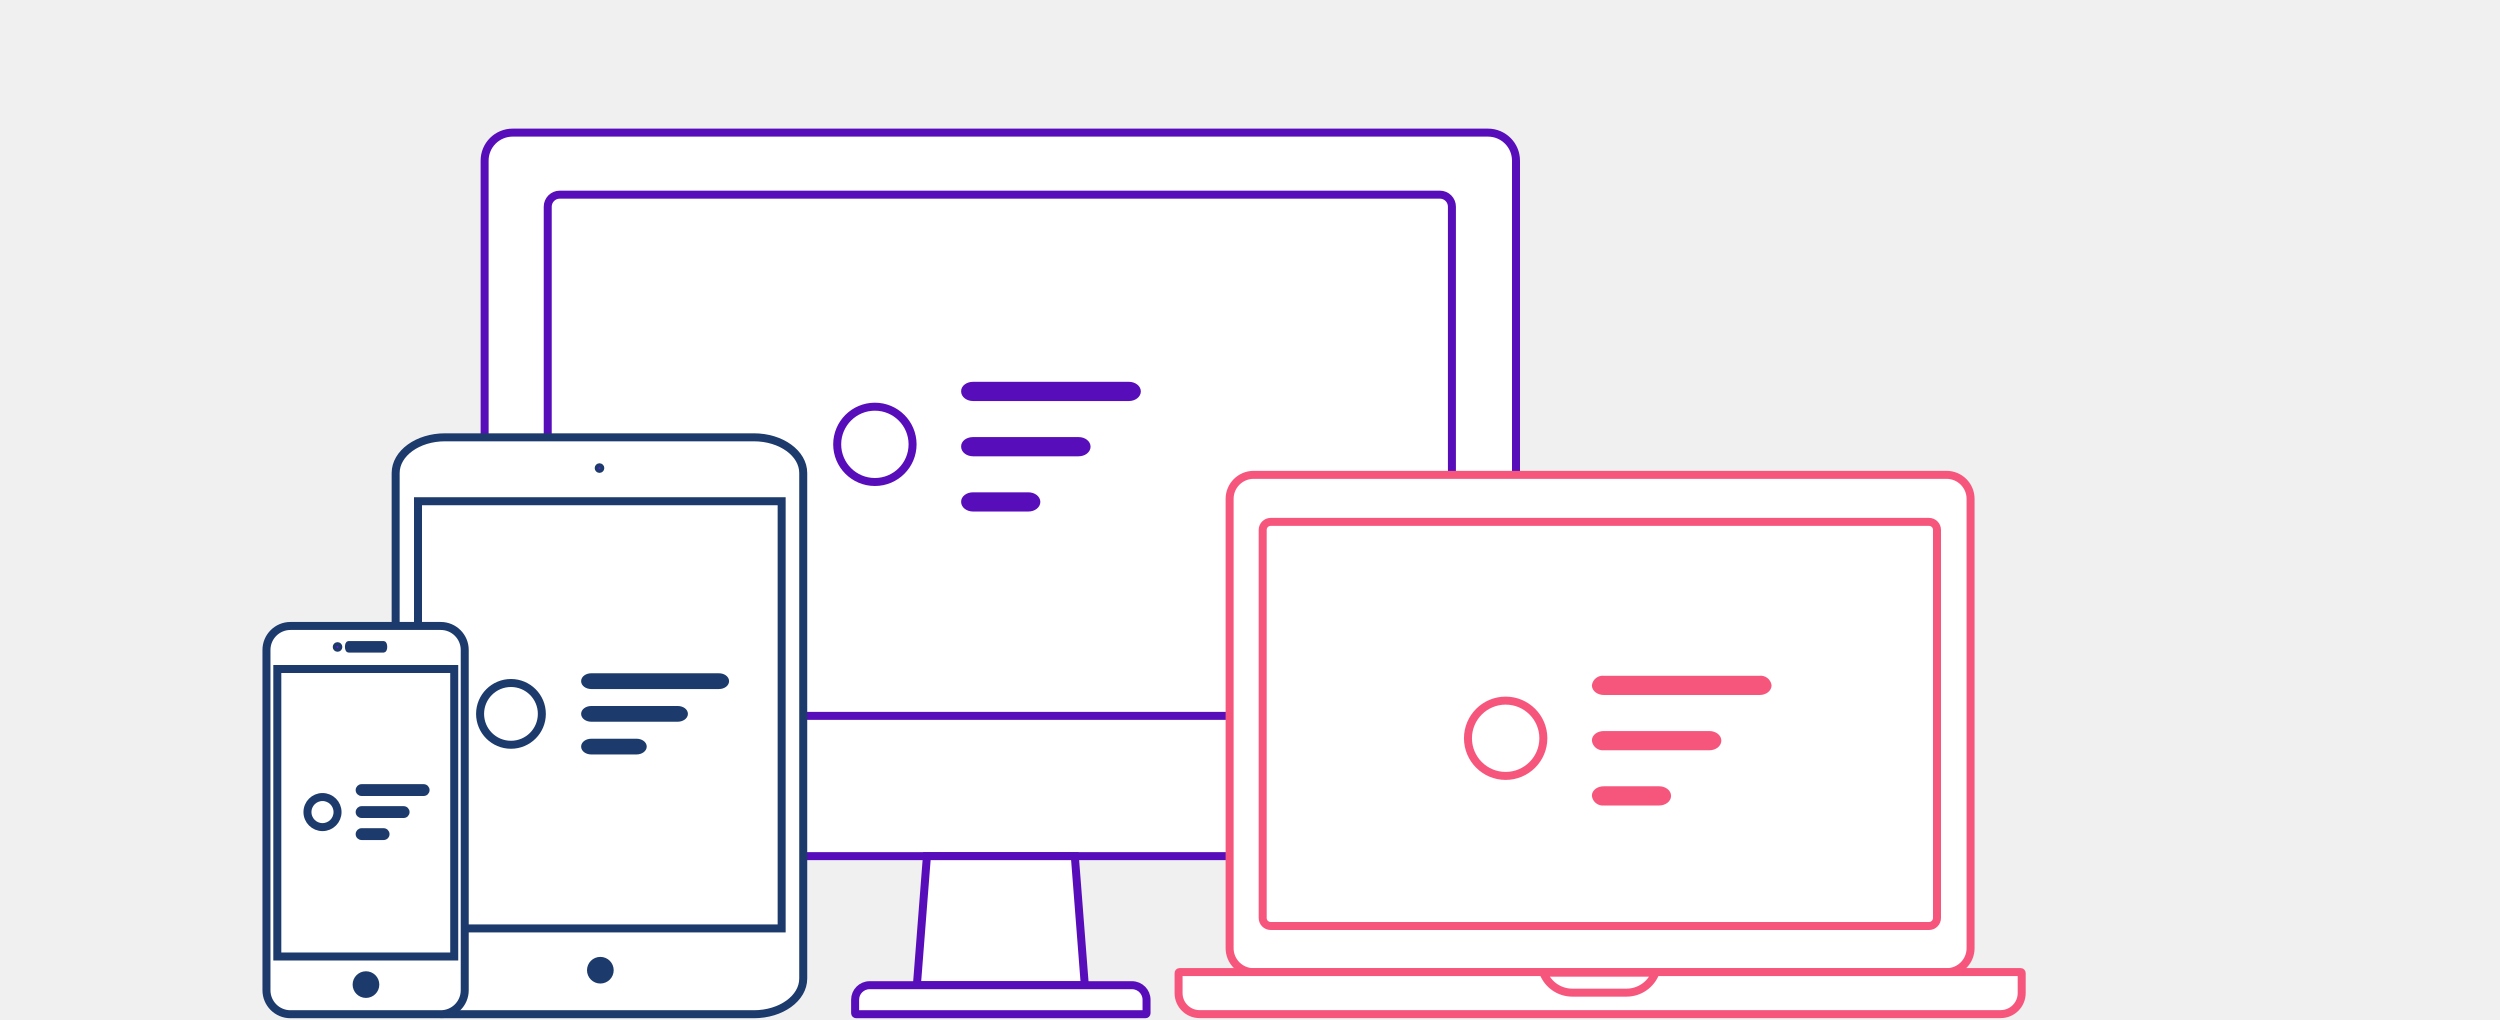
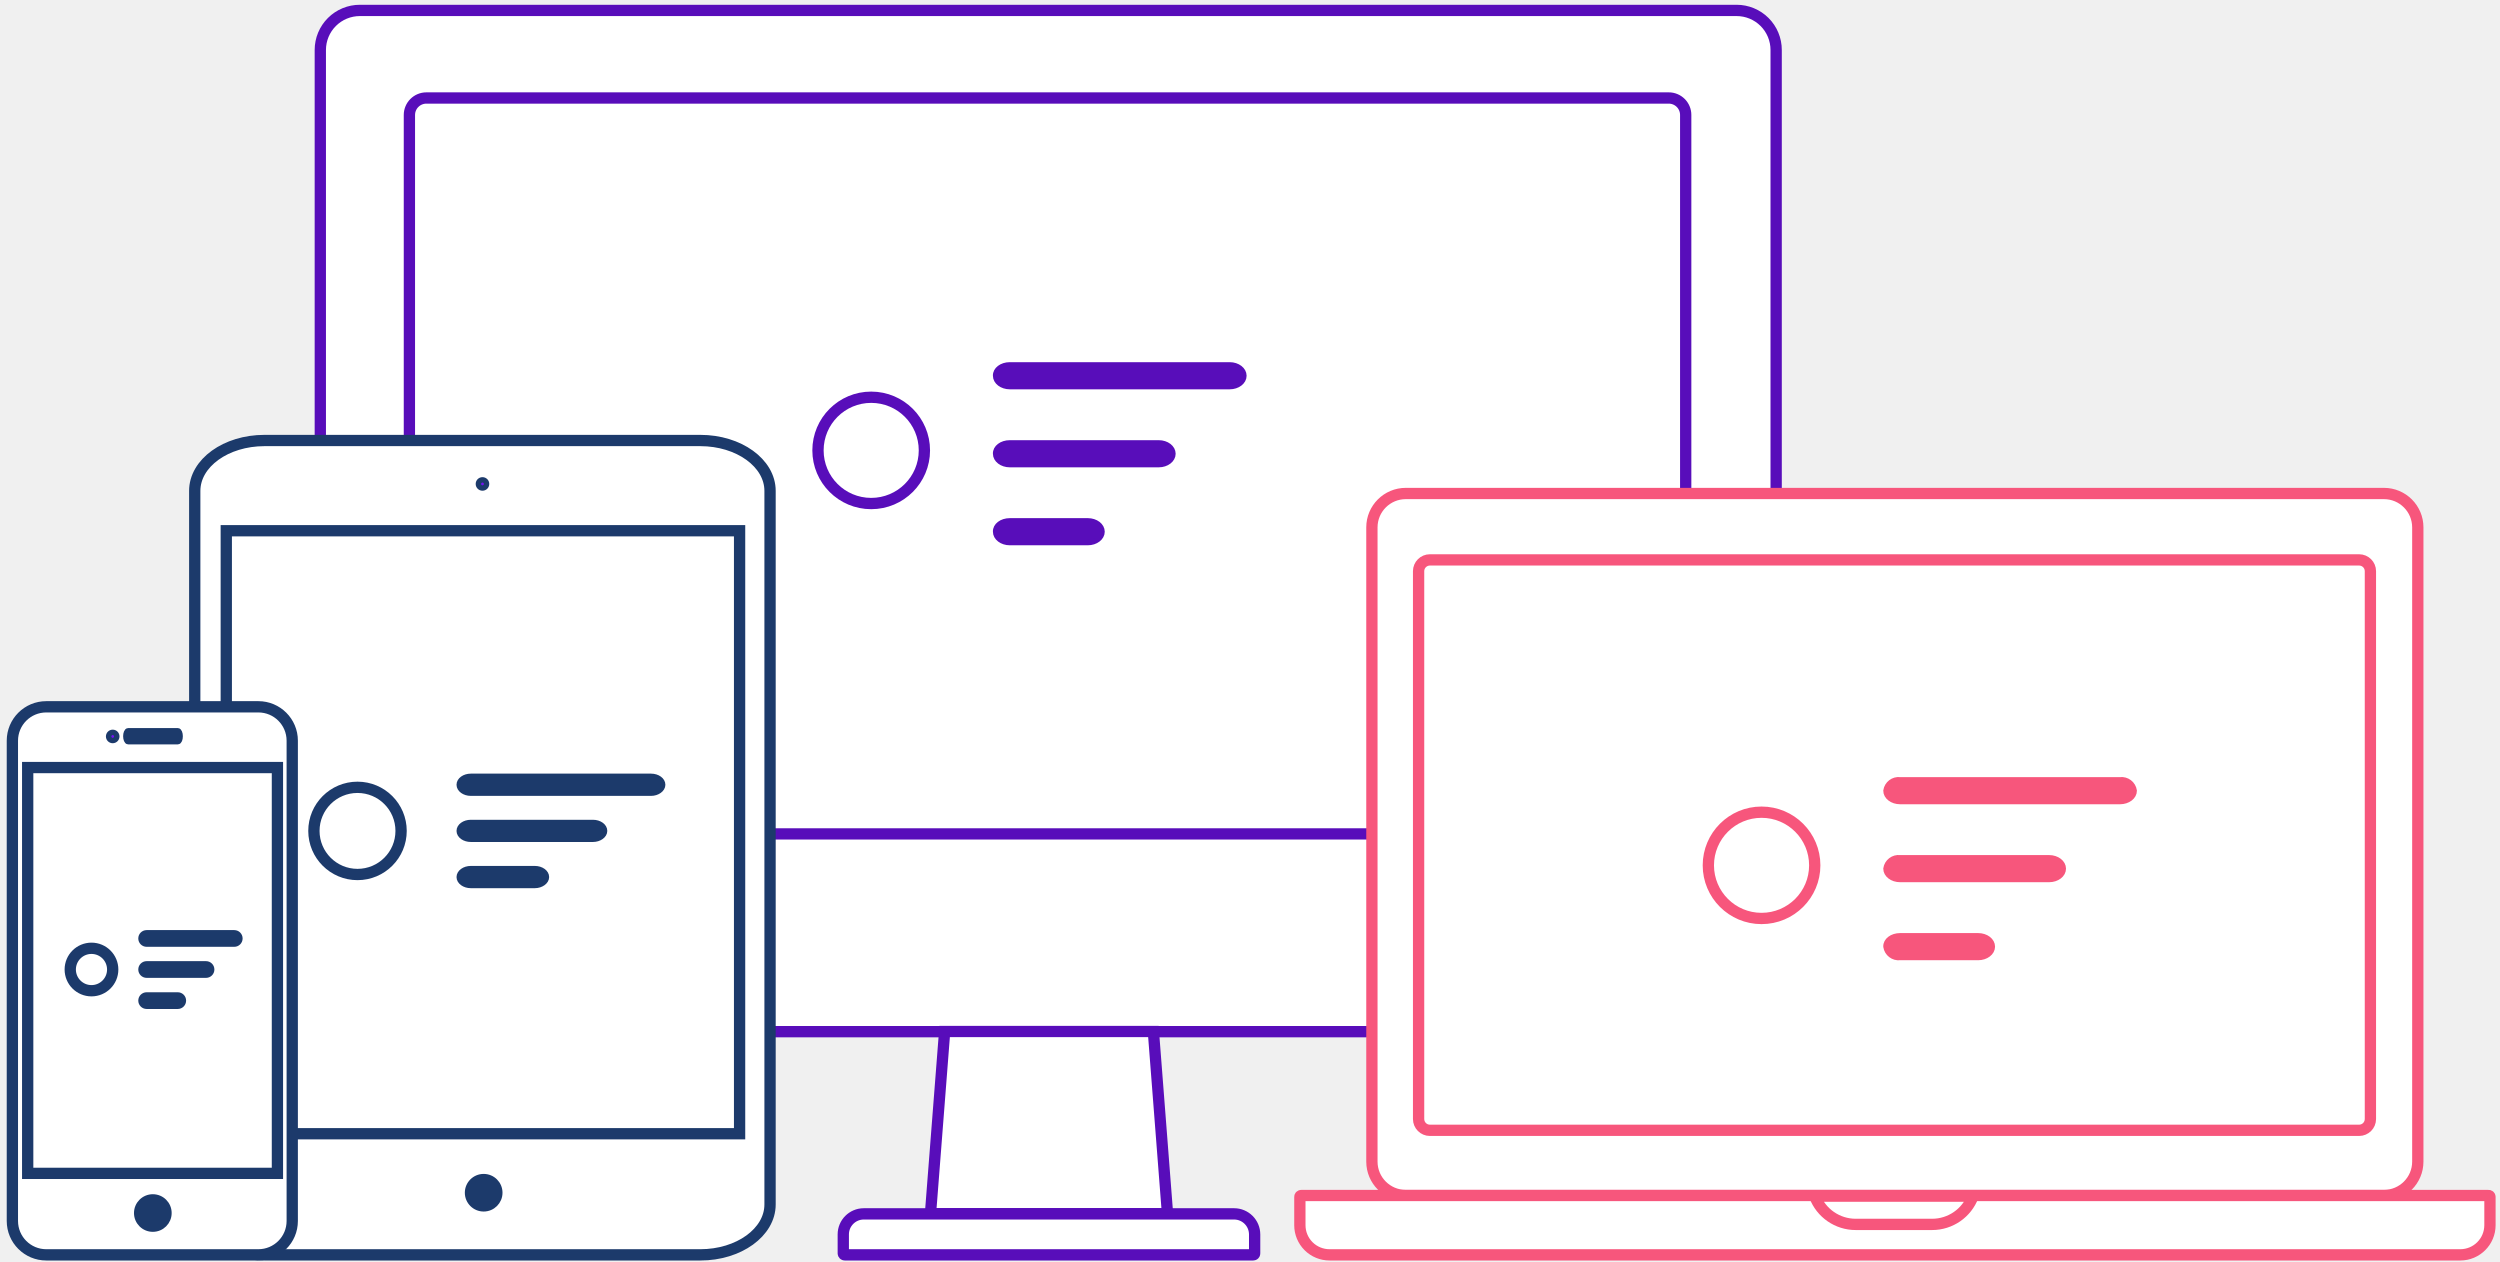
- <svg xmlns="http://www.w3.org/2000/svg" id="Layer_1" data-name="Layer 1" viewBox="0 0 650 265">
+ <svg xmlns="http://www.w3.org/2000/svg" id="Layer_1" data-name="Layer 1" viewBox="0 0 460.49 232.44">
  <defs>
    <style>.cls-1,.cls-2,.cls-3,.cls-4,.cls-6,.cls-8{fill:#fff;stroke-width:2.08px;}.cls-1,.cls-4,.cls-5{stroke:#580dba;}.cls-1,.cls-11,.cls-3,.cls-5,.cls-6,.cls-9{fill-rule:evenodd;}.cls-11,.cls-2,.cls-3{stroke:#f7567c;}.cls-5{fill:#580dba;}.cls-10,.cls-11,.cls-5,.cls-7,.cls-9{stroke-miterlimit:10;}.cls-10,.cls-6,.cls-7,.cls-8,.cls-9{stroke:#1c3a6b;}.cls-7,.cls-9{fill:#1c3a6b;}.cls-10{fill:#7510f7;}.cls-11{fill:#f7567c;}</style>
  </defs>
-   <path id="Case" class="cls-1" d="M126,41.77a7.28,7.28,0,0,1,7.29-7.29H386.87a7.29,7.29,0,0,1,7.29,7.29V215.31a7.28,7.28,0,0,1-7.29,7.28H133.3a7.28,7.28,0,0,1-7.29-7.28Z" />
-   <path id="Case-2" data-name="Case" class="cls-1" d="M142.41,53.74a3.13,3.13,0,0,1,3.13-3.13H374.37a3.12,3.12,0,0,1,3.13,3.13V183a3.13,3.13,0,0,1-3.13,3.13H145.54a3.13,3.13,0,0,1-3.13-3.13Z" />
-   <path id="Case-3" data-name="Case" class="cls-1" d="M241,222.59h38.45l2.6,33.56H238.39Z" />
-   <path id="Keyboard" class="cls-1" d="M222.33,263.44v-3.51a3.78,3.78,0,0,1,3.77-3.78h68.23a3.79,3.79,0,0,1,3.77,3.78v3.51a.26.26,0,0,1-.27.26H222.6A.27.27,0,0,1,222.33,263.44Z" />
-   <rect id="Case-4" data-name="Case" class="cls-2" x="319.7" y="123.46" width="192.65" height="129.31" rx="6.24" />
-   <path id="Keyboard-2" data-name="Keyboard" class="cls-3" d="M306.43,253v5.21a5.46,5.46,0,0,0,5.46,5.46H520.18a5.47,5.47,0,0,0,5.46-5.46V253a.25.25,0,0,0-.26-.26H306.68A.25.25,0,0,0,306.43,253Z" />
-   <path id="Notch" class="cls-3" d="M430.43,252.89H401.27a8.06,8.06,0,0,0,7.54,5.2h14.08A8.06,8.06,0,0,0,430.43,252.89Z" />
-   <rect id="Screen" class="cls-2" x="328.3" y="135.69" width="175.32" height="105.07" rx="2.08" />
-   <ellipse id="Oval-6" class="cls-4" cx="227.47" cy="115.53" rx="9.8" ry="9.79" />
-   <path id="Rectangle-11" class="cls-5" d="M253,99.77h40.51c1.44,0,2.61.9,2.61,2h0c0,1.11-1.17,2-2.61,2H253c-1.44,0-2.61-.89-2.61-2h0C250.34,100.67,251.51,99.77,253,99.77Z" />
-   <path id="Rectangle-11-2" data-name="Rectangle-11" class="cls-5" d="M253,114.14h27.44c1.44,0,2.61.89,2.61,2h0c0,1.1-1.17,2-2.61,2H253c-1.44,0-2.61-.9-2.61-2h0C250.34,115,251.51,114.14,253,114.14Z" />
-   <path id="Rectangle-11-3" data-name="Rectangle-11" class="cls-5" d="M253,128.5h14.37c1.45,0,2.62.9,2.62,2h0c0,1.1-1.17,2-2.62,2H253c-1.44,0-2.61-.9-2.61-2h0C250.34,129.4,251.51,128.5,253,128.5Z" />
-   <path id="Case-5" data-name="Case" class="cls-6" d="M115.71,113.7H196c7.09,0,12.84,4.15,12.84,9.28V254.42c0,5.13-5.75,9.28-12.84,9.28H115.71c-7.09,0-12.84-4.15-12.84-9.28V123C102.87,117.85,108.62,113.7,115.71,113.7Z" />
-   <path id="Case-6" data-name="Case" class="cls-6" d="M108.68,130.32h94.55V241.39H108.68Z" />
-   <rect id="Rectangle-11-4" data-name="Rectangle-11" class="cls-7" x="153.12" y="249.29" width="5.94" height="5.93" rx="2.97" />
-   <circle id="Oval-6-2" data-name="Oval-6" class="cls-8" cx="132.85" cy="185.61" r="8.03" />
-   <path id="Rectangle-11-5" data-name="Rectangle-11" class="cls-9" d="M153.73,175.55h33.19c1.19,0,2.14.7,2.14,1.55h0c0,.86-.95,1.55-2.14,1.55H153.73c-1.18,0-2.14-.69-2.14-1.55h0C151.59,176.25,152.55,175.55,153.73,175.55Z" />
-   <path id="Rectangle-11-6" data-name="Rectangle-11" class="cls-9" d="M153.73,184.06h22.49c1.18,0,2.14.69,2.14,1.55h0c0,.85-1,1.54-2.14,1.54H153.73c-1.18,0-2.14-.69-2.14-1.54h0C151.59,184.75,152.55,184.06,153.73,184.06Z" />
-   <path id="Rectangle-11-7" data-name="Rectangle-11" class="cls-9" d="M153.73,192.57h11.78c1.18,0,2.14.69,2.14,1.54h0c0,.86-1,1.55-2.14,1.55H153.73c-1.18,0-2.14-.69-2.14-1.55h0C151.59,193.26,152.55,192.57,153.73,192.57Z" />
-   <rect id="Rectangle-11-8" data-name="Rectangle-11" class="cls-10" x="155.12" y="120.95" width="1.5" height="1.5" rx="0.75" />
-   <ellipse id="Oval-6-3" data-name="Oval-6" class="cls-2" cx="391.47" cy="191.95" rx="9.8" ry="9.79" />
-   <path id="Rectangle-11-9" data-name="Rectangle-11" class="cls-11" d="M417,176.2h40.5a2.36,2.36,0,0,1,2.61,2h0c0,1.11-1.16,2-2.61,2H417c-1.45,0-2.61-.89-2.61-2h0A2.36,2.36,0,0,1,417,176.2Z" />
-   <path id="Rectangle-11-10" data-name="Rectangle-11" class="cls-11" d="M417,190.57h27.44c1.44,0,2.61.89,2.61,2h0c0,1.1-1.17,2-2.61,2H417a2.36,2.36,0,0,1-2.61-2h0C414.34,191.46,415.5,190.57,417,190.57Z" />
-   <path id="Rectangle-11-11" data-name="Rectangle-11" class="cls-11" d="M417,204.93h14.37c1.44,0,2.61.89,2.61,2h0c0,1.1-1.17,2-2.61,2H417a2.36,2.36,0,0,1-2.61-2h0C414.34,205.82,415.5,204.93,417,204.93Z" />
-   <rect id="Case-7" data-name="Case" class="cls-8" x="69.28" y="162.75" width="51.55" height="100.95" rx="6.24" />
-   <path id="Case-8" data-name="Case" class="cls-6" d="M72.1,173.94h46v74.75h-46Z" />
-   <path id="Rectangle-11-12" data-name="Rectangle-11" class="cls-9" d="M90.6,167.17h9.16c.23,0,.42.47.42,1h0c0,.58-.19,1-.42,1H90.6c-.23,0-.42-.46-.42-1h0C90.18,167.64,90.37,167.17,90.6,167.17Z" />
-   <rect id="Rectangle-11-13" data-name="Rectangle-11" class="cls-7" x="92.18" y="253.03" width="5.94" height="5.93" rx="2.97" />
-   <circle id="Oval-6-4" data-name="Oval-6" class="cls-8" cx="83.85" cy="211.14" r="3.91" />
-   <rect id="Rectangle-11-14" data-name="Rectangle-11" class="cls-7" x="92.97" y="204.38" width="18.22" height="2.08" rx="1.04" />
-   <rect id="Rectangle-11-15" data-name="Rectangle-11" class="cls-7" x="92.97" y="210.1" width="13.02" height="2.08" rx="1.04" />
-   <rect id="Rectangle-11-16" data-name="Rectangle-11" class="cls-7" x="92.97" y="215.83" width="7.81" height="2.08" rx="1.04" />
-   <rect id="Rectangle-11-17" data-name="Rectangle-11" class="cls-10" x="87.01" y="167.46" width="1.5" height="1.5" rx="0.75" />
+   <path id="Case" class="cls-1" d="M59,9.2A7.28,7.28,0,0,1,66.3,1.92H319.87a7.28,7.28,0,0,1,7.29,7.28V182.75a7.28,7.28,0,0,1-7.29,7.28H66.3A7.28,7.28,0,0,1,59,182.75Z" />
+   <path id="Case-2" data-name="Case" class="cls-1" d="M75.41,21.18a3.13,3.13,0,0,1,3.13-3.13H307.37a3.12,3.12,0,0,1,3.13,3.13v129.3a3.12,3.12,0,0,1-3.13,3.12H78.54a3.12,3.12,0,0,1-3.13-3.12Z" />
+   <path id="Case-3" data-name="Case" class="cls-1" d="M174,190h38.45l2.6,33.56H171.39Z" />
+   <path id="Keyboard" class="cls-1" d="M155.33,230.88v-3.51a3.78,3.78,0,0,1,3.77-3.78h68.23a3.79,3.79,0,0,1,3.77,3.78v3.51a.26.26,0,0,1-.27.26H155.6A.27.27,0,0,1,155.33,230.88Z" />
+   <rect id="Case-4" data-name="Case" class="cls-2" x="252.7" y="90.9" width="192.65" height="129.31" rx="6.24" />
+   <path id="Keyboard-2" data-name="Keyboard" class="cls-3" d="M239.43,220.46v5.21a5.46,5.46,0,0,0,5.46,5.47H453.18a5.47,5.47,0,0,0,5.46-5.47v-5.21a.25.25,0,0,0-.26-.25H239.68A.25.25,0,0,0,239.43,220.46Z" />
+   <path id="Notch" class="cls-3" d="M363.43,220.33H334.27a8.06,8.06,0,0,0,7.54,5.2h14.08A8.06,8.06,0,0,0,363.43,220.33Z" />
+   <rect id="Screen" class="cls-2" x="261.3" y="103.13" width="175.32" height="105.07" rx="2.08" />
+   <ellipse id="Oval-6" class="cls-4" cx="160.47" cy="82.96" rx="9.8" ry="9.79" />
+   <path id="Rectangle-11" class="cls-5" d="M186,67.21h40.51c1.44,0,2.61.9,2.61,2h0c0,1.11-1.17,2-2.61,2H186c-1.44,0-2.61-.89-2.61-2h0C183.34,68.11,184.51,67.21,186,67.21Z" />
+   <path id="Rectangle-11-2" data-name="Rectangle-11" class="cls-5" d="M186,81.58h27.44c1.44,0,2.61.89,2.61,2h0c0,1.1-1.17,2-2.61,2H186c-1.44,0-2.61-.9-2.61-2h0C183.34,82.47,184.51,81.58,186,81.58Z" />
+   <path id="Rectangle-11-3" data-name="Rectangle-11" class="cls-5" d="M186,95.94h14.37c1.45,0,2.62.89,2.62,2h0c0,1.1-1.17,2-2.62,2H186c-1.44,0-2.61-.9-2.61-2h0C183.34,96.83,184.51,95.94,186,95.94Z" />
+   <path id="Case-5" data-name="Case" class="cls-6" d="M48.71,81.14H129c7.09,0,12.84,4.15,12.84,9.28V221.86c0,5.12-5.75,9.28-12.84,9.28H48.71c-7.09,0-12.84-4.16-12.84-9.28V90.42C35.87,85.29,41.62,81.14,48.71,81.14Z" />
+   <path id="Case-6" data-name="Case" class="cls-6" d="M41.68,97.76h94.55V208.83H41.68Z" />
+   <rect id="Rectangle-11-4" data-name="Rectangle-11" class="cls-7" x="86.12" y="216.73" width="5.94" height="5.93" rx="2.97" />
+   <circle id="Oval-6-2" data-name="Oval-6" class="cls-8" cx="65.85" cy="153.05" r="8.03" />
+   <path id="Rectangle-11-5" data-name="Rectangle-11" class="cls-9" d="M86.73,143h33.19c1.19,0,2.14.7,2.14,1.55h0c0,.85-1,1.55-2.14,1.55H86.73c-1.18,0-2.14-.7-2.14-1.55h0C84.59,143.69,85.55,143,86.73,143Z" />
+   <path id="Rectangle-11-6" data-name="Rectangle-11" class="cls-9" d="M86.73,151.5h22.49c1.18,0,2.14.69,2.14,1.55h0c0,.85-1,1.54-2.14,1.54H86.73c-1.18,0-2.14-.69-2.14-1.54h0C84.59,152.19,85.55,151.5,86.73,151.5Z" />
+   <path id="Rectangle-11-7" data-name="Rectangle-11" class="cls-9" d="M86.73,160H98.51c1.18,0,2.14.7,2.14,1.55h0c0,.85-1,1.55-2.14,1.55H86.73c-1.18,0-2.14-.7-2.14-1.55h0C84.59,160.7,85.55,160,86.73,160Z" />
+   <rect id="Rectangle-11-8" data-name="Rectangle-11" class="cls-10" x="88.12" y="88.39" width="1.5" height="1.5" rx="0.75" />
+   <ellipse id="Oval-6-3" data-name="Oval-6" class="cls-2" cx="324.47" cy="159.39" rx="9.8" ry="9.79" />
+   <path id="Rectangle-11-9" data-name="Rectangle-11" class="cls-11" d="M350,143.64h40.5a2.36,2.36,0,0,1,2.61,2h0c0,1.11-1.16,2-2.61,2H350c-1.45,0-2.61-.89-2.61-2h0A2.36,2.36,0,0,1,350,143.64Z" />
+   <path id="Rectangle-11-10" data-name="Rectangle-11" class="cls-11" d="M350,158h27.44c1.44,0,2.61.9,2.61,2h0c0,1.11-1.17,2-2.61,2H350c-1.45,0-2.61-.89-2.61-2h0A2.36,2.36,0,0,1,350,158Z" />
+   <path id="Rectangle-11-11" data-name="Rectangle-11" class="cls-11" d="M350,172.37h14.37c1.44,0,2.61.89,2.61,2h0c0,1.1-1.17,2-2.61,2H350a2.36,2.36,0,0,1-2.61-2h0C347.34,173.26,348.5,172.37,350,172.37Z" />
+   <rect id="Case-7" data-name="Case" class="cls-8" x="2.28" y="130.19" width="51.55" height="100.95" rx="6.24" />
+   <path id="Case-8" data-name="Case" class="cls-6" d="M5.1,141.38h46v74.75H5.1Z" />
+   <path id="Rectangle-11-12" data-name="Rectangle-11" class="cls-9" d="M23.6,134.61h9.16c.23,0,.42.47.42,1h0c0,.58-.19,1-.42,1H23.6c-.23,0-.42-.46-.42-1h0C23.18,135.08,23.37,134.61,23.6,134.61Z" />
+   <rect id="Rectangle-11-13" data-name="Rectangle-11" class="cls-7" x="25.18" y="220.47" width="5.94" height="5.93" rx="2.97" />
+   <circle id="Oval-6-4" data-name="Oval-6" class="cls-8" cx="16.85" cy="178.58" r="3.91" />
+   <rect id="Rectangle-11-14" data-name="Rectangle-11" class="cls-7" x="25.97" y="171.82" width="18.22" height="2.08" rx="1.04" />
+   <rect id="Rectangle-11-15" data-name="Rectangle-11" class="cls-7" x="25.97" y="177.54" width="13.02" height="2.08" rx="1.04" />
+   <rect id="Rectangle-11-16" data-name="Rectangle-11" class="cls-7" x="25.97" y="183.27" width="7.81" height="2.08" rx="1.04" />
+   <rect id="Rectangle-11-17" data-name="Rectangle-11" class="cls-10" x="20.01" y="134.9" width="1.5" height="1.5" rx="0.75" />
</svg>
